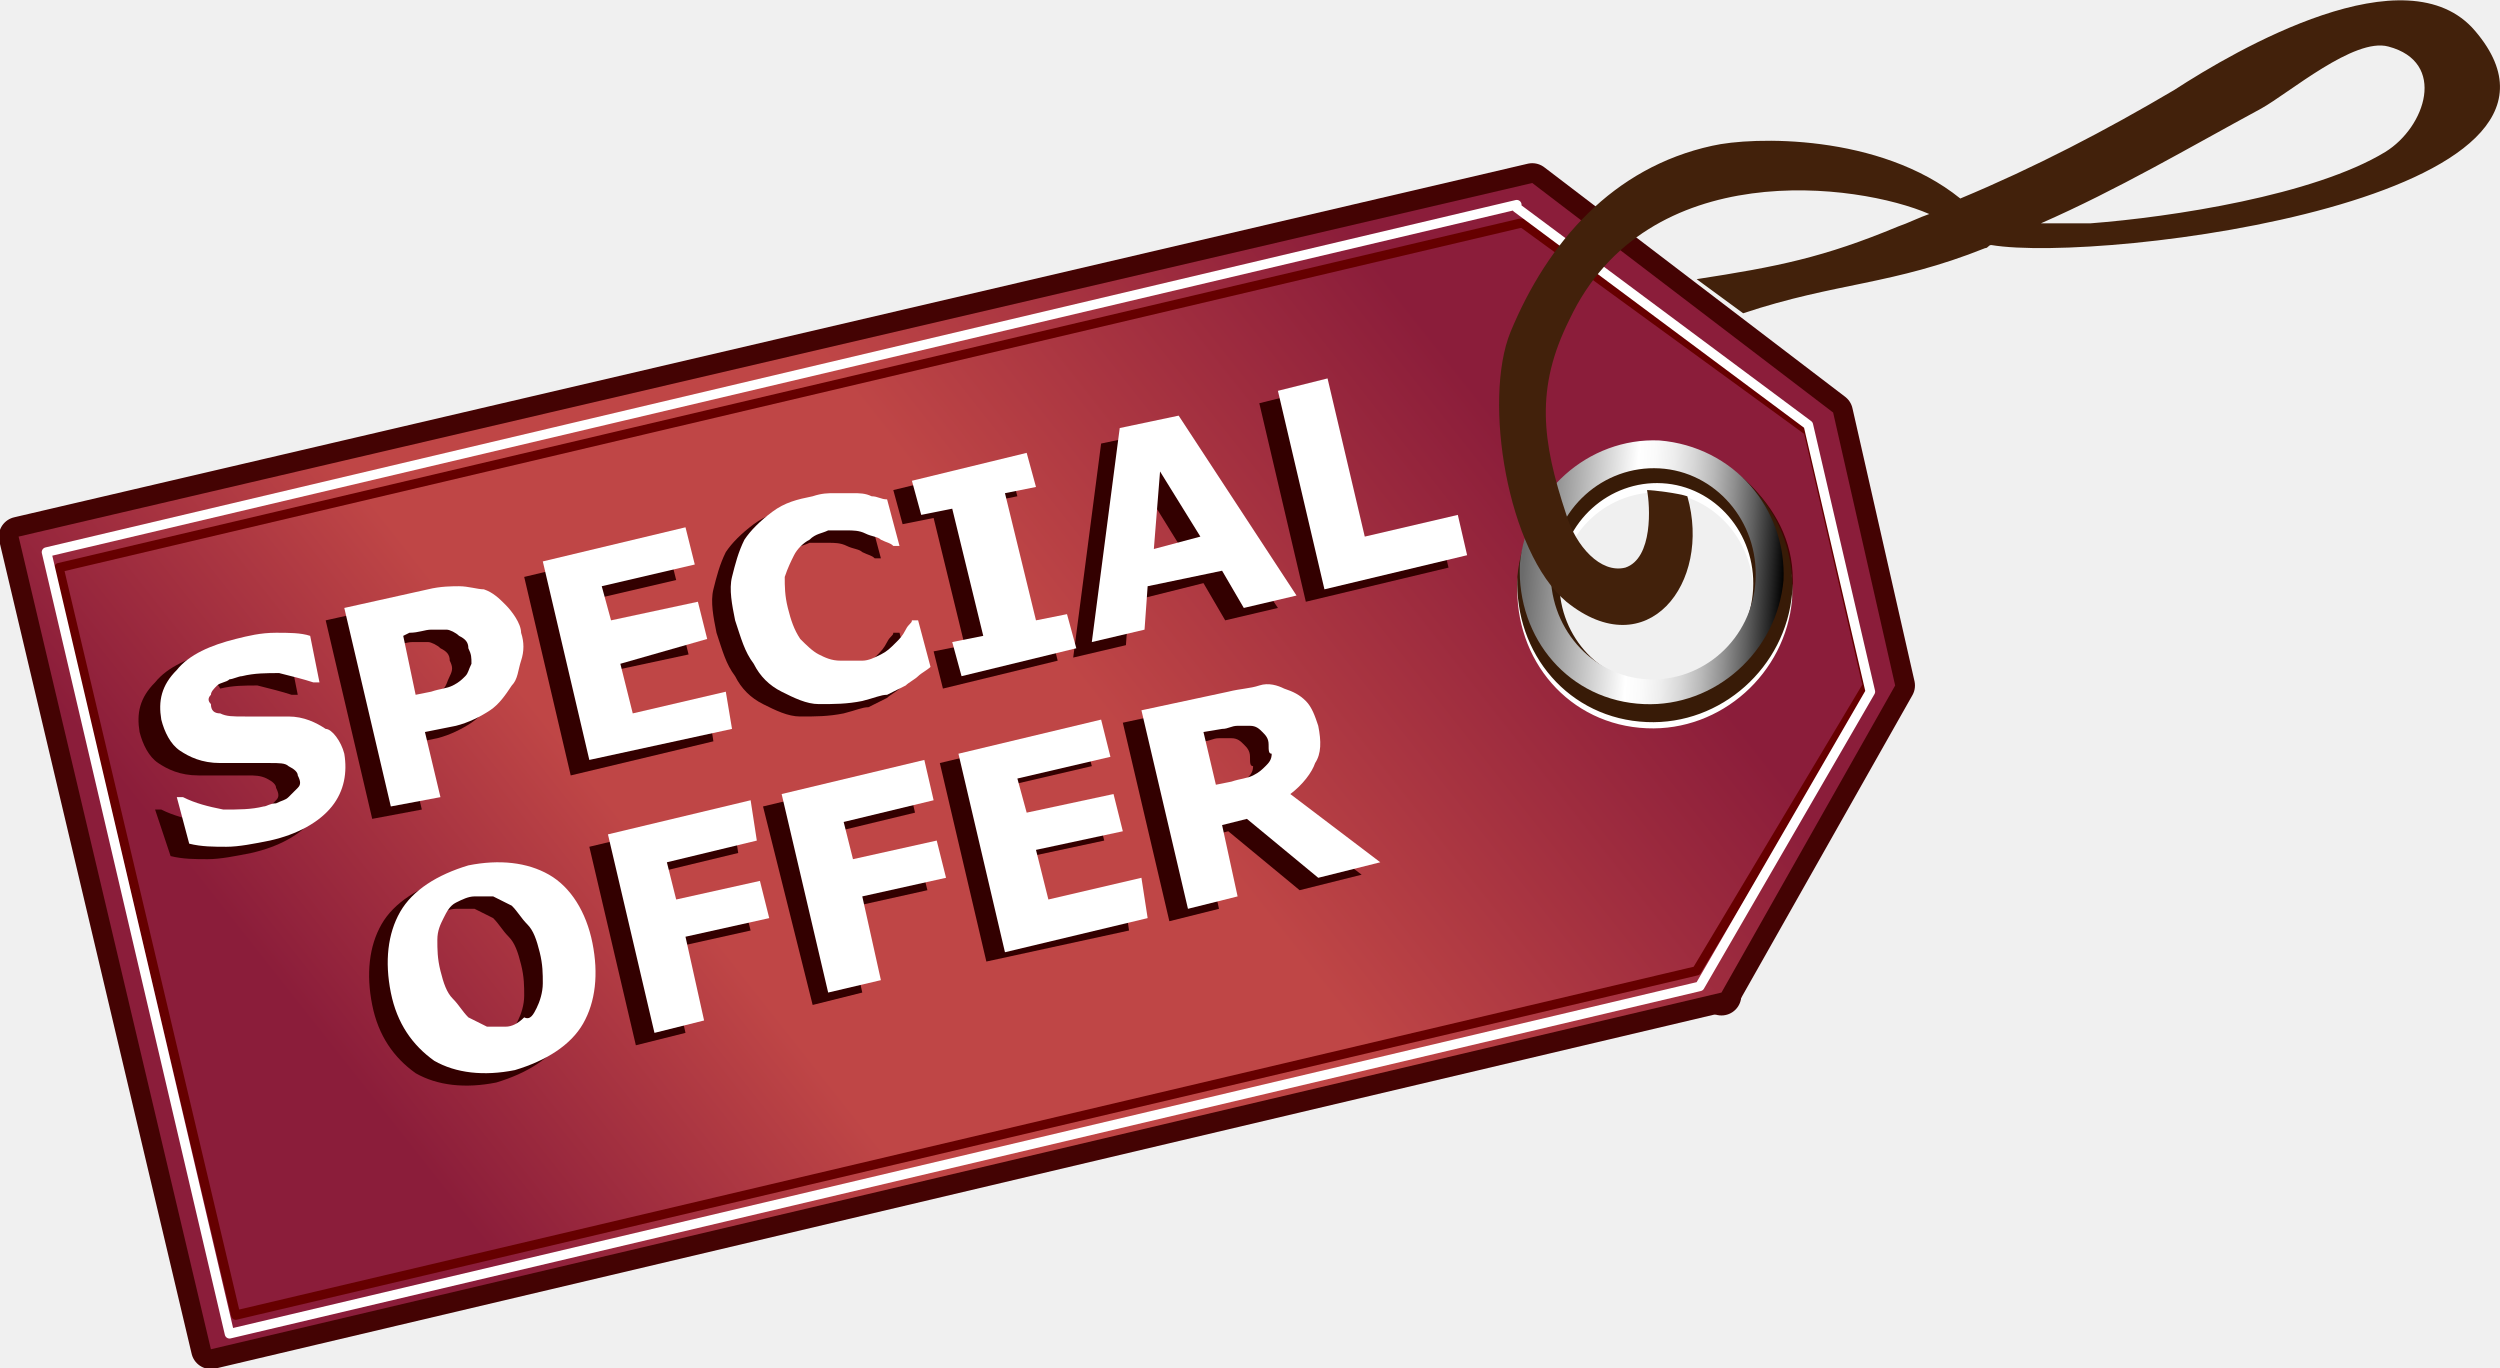
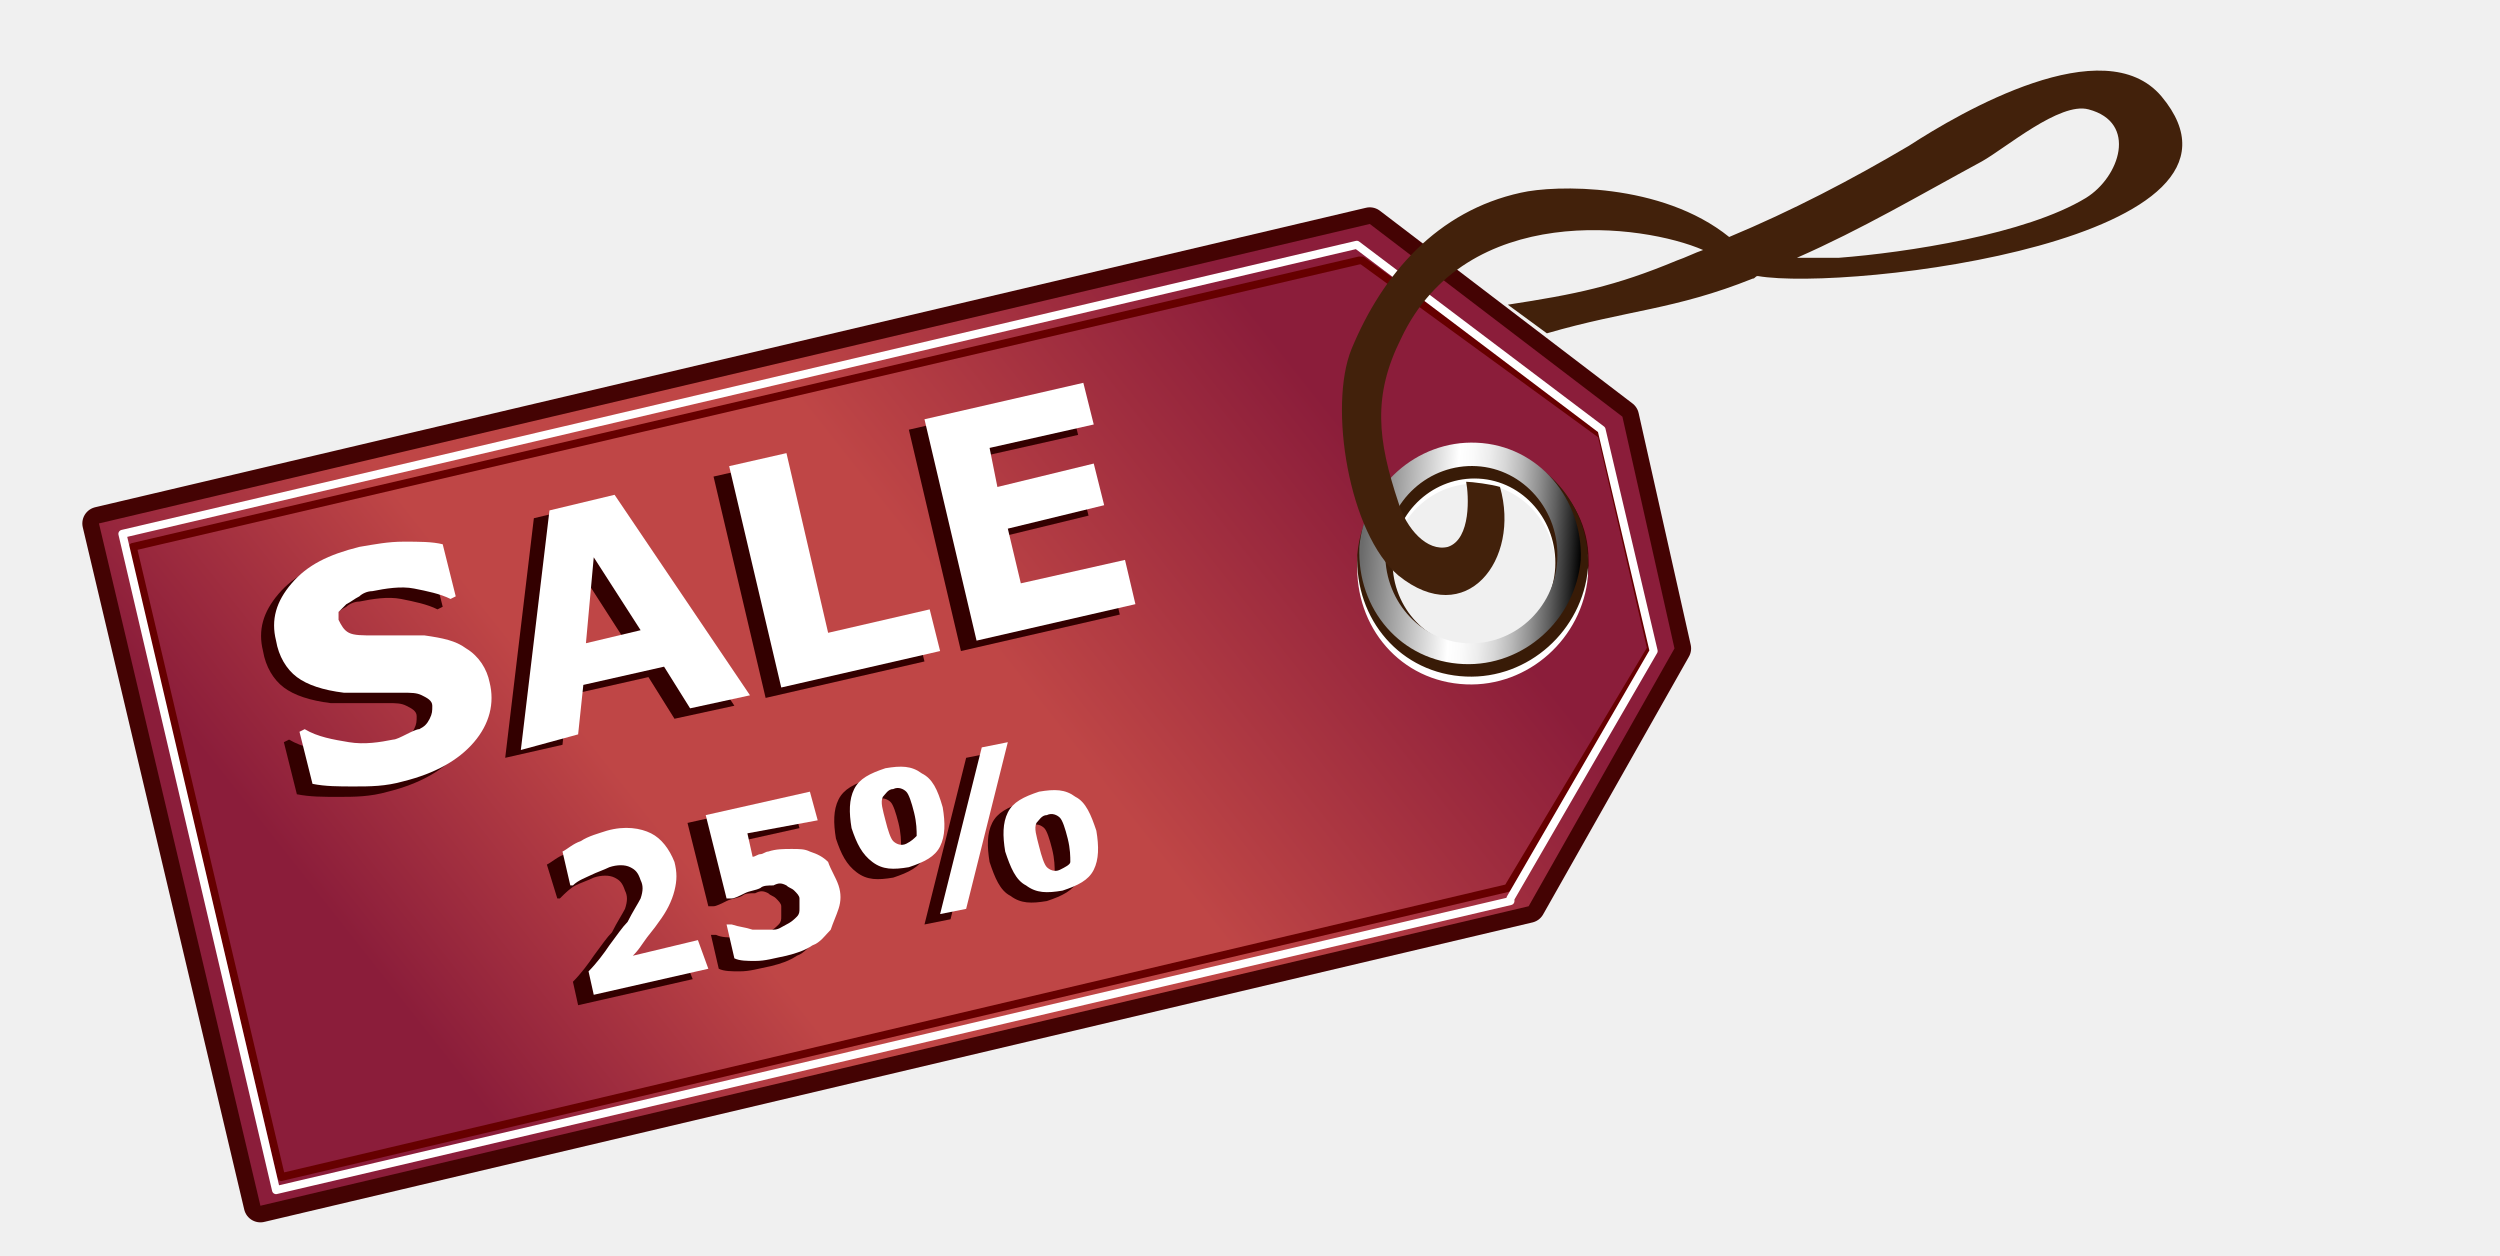
- <svg xmlns="http://www.w3.org/2000/svg" version="1.1" id="Layer_1" x="0px" y="0px" width="80.6px" height="44.1px" viewBox="0 0 80.6 44.1" enable-background="new 0 0 80.6 44.1" xml:space="preserve">
+ <svg xmlns="http://www.w3.org/2000/svg" version="1.1" id="Layer_1" x="0px" y="0px" width="96px" height="48.2px" viewBox="0 0 96 48.2" enable-background="new 0 0 96 48.2" xml:space="preserve">
  <g>
    <g>
-       <polygon fill="#440303" stroke="#440303" stroke-width="1.277" stroke-linejoin="round" points="55.5,32.1 55.5,32 55.5,32   " />
-       <path fill="#440303" stroke="#440303" stroke-width="1.277" stroke-linejoin="round" d="M59.1,13.3l-9.7-7.4l0,0L0.6,17.3    l6.2,26.2L55.5,32l5.6-9.9L59.1,13.3z M53.7,23.1c-1.2,0-2.3-0.4-3.1-1.2c-0.8-0.8-1.4-1.8-1.4-3.1c-0.1-2.4,1.8-4.4,4.1-4.4    c1.2,0,2.3,0.4,3.1,1.2c0.8,0.8,1.4,1.8,1.4,3.1C57.9,21.1,56,23.1,53.7,23.1z" />
+       <polygon fill="#440303" stroke="#440303" stroke-width="1.277" stroke-linejoin="round" points="58.7,34.8 58.7,34.8 58.7,34.8       " />
+       <path fill="#440303" stroke="#440303" stroke-width="1.277" stroke-linejoin="round" d="M62.3,16l-9.7-7.4l0,0L3.8,20.1L10,46.3    l48.7-11.5l5.6-9.9L62.3,16z M56.9,25.9c-1.2,0-2.3-0.4-3.1-1.2c-0.8-0.8-1.4-1.8-1.4-3.1c-0.1-2.4,1.8-4.4,4.1-4.4    c1.2,0,2.3,0.4,3.1,1.2c0.8,0.8,1.4,1.8,1.4,3.1C61.1,23.8,59.2,25.8,56.9,25.9z" />
    </g>
    <g>
-       <linearGradient id="SVGID_1_" gradientUnits="userSpaceOnUse" x1="22.206" y1="47.278" x2="54.609" y2="18.404" gradientTransform="matrix(0.9995 -3.110000e-02 3.110000e-02 0.9995 6.243 9.7753)">
+       <linearGradient id="SVGID_1_" gradientUnits="userSpaceOnUse" x1="23.697" y1="49.951" x2="56.1" y2="21.077" gradientTransform="matrix(0.9995 -3.110000e-02 3.110000e-02 0.9995 7.8703 9.9058)">
        <stop offset="1.775150e-02" style="stop-color:#8B1D3A" />
        <stop offset="0.296" style="stop-color:#BF4646" />
        <stop offset="0.627" style="stop-color:#BF4646" />
        <stop offset="0.994" style="stop-color:#8B1D3A" />
      </linearGradient>
-       <polygon fill="url(#SVGID_1_)" points="55.5,32.1 55.5,32 55.5,32   " />
-       <linearGradient id="SVGID_2_" gradientUnits="userSpaceOnUse" x1="25.873" y1="50.818" x2="58.113" y2="22.089" gradientTransform="matrix(0.9982 5.980000e-02 -5.980000e-02 0.9982 -10.4972 -15.1345)">
+       <polygon fill="url(#SVGID_1_)" points="58.7,34.8 58.7,34.8 58.7,34.8   " />
+       <linearGradient id="SVGID_2_" gradientUnits="userSpaceOnUse" x1="32.366" y1="53.585" x2="64.606" y2="24.857" gradientTransform="matrix(0.9982 5.980000e-02 -5.980000e-02 0.9982 -13.6123 -15.5296)">
        <stop offset="1.775150e-02" style="stop-color:#8B1D3A" />
        <stop offset="0.296" style="stop-color:#BF4646" />
        <stop offset="0.627" style="stop-color:#BF4646" />
        <stop offset="0.994" style="stop-color:#8B1D3A" />
      </linearGradient>
-       <path fill="url(#SVGID_2_)" d="M59.1,13.3l-9.7-7.4l0,0L0.6,17.3l6.2,26.2L55.5,32l5.6-9.9L59.1,13.3z M53.7,23.1    c-1.2,0-2.3-0.4-3.1-1.2c-0.8-0.8-1.4-1.8-1.4-3.1c-0.1-2.4,1.8-4.4,4.1-4.4c1.2,0,2.3,0.4,3.1,1.2c0.8,0.8,1.4,1.8,1.4,3.1    C57.9,21.1,56,23.1,53.7,23.1z" />
+       <path fill="url(#SVGID_2_)" d="M62.3,16l-9.7-7.4l0,0L3.8,20.1L10,46.3l48.7-11.5l5.6-9.9L62.3,16z M56.9,25.9    c-1.2,0-2.3-0.4-3.1-1.2c-0.8-0.8-1.4-1.8-1.4-3.1c-0.1-2.4,1.8-4.4,4.1-4.4c1.2,0,2.3,0.4,3.1,1.2c0.8,0.8,1.4,1.8,1.4,3.1    C61.1,23.8,59.2,25.8,56.9,25.9z" />
    </g>
    <g>
      <g>
-         <path fill="#FFFFFF" stroke="#FFFFFF" stroke-width="0.359" d="M53.6,14.8c-2.3-0.1-4.3,1.7-4.5,4c-0.1,2.4,1.6,4.4,4,4.5     c2.3,0.1,4.3-1.7,4.5-4C57.7,17,56,14.9,53.6,14.8z M53.2,22.5c-1.8-0.1-3.2-1.7-3.1-3.6c0.1-1.9,1.7-3.3,3.5-3.2     c1.8,0.1,3.2,1.7,3.1,3.6C56.6,21.2,55,22.6,53.2,22.5z" />
+         <path fill="#FFFFFF" stroke="#FFFFFF" stroke-width="0.359" d="M56.8,17.6c-2.3-0.1-4.3,1.7-4.5,4c-0.1,2.4,1.6,4.4,4,4.5     c2.3,0.1,4.3-1.7,4.5-4C60.9,19.7,59.2,17.7,56.8,17.6z M56.4,25.2c-1.8-0.1-3.2-1.7-3.1-3.6c0.1-1.9,1.7-3.3,3.5-3.2     c1.8,0.1,3.2,1.7,3.1,3.6C59.8,23.9,58.2,25.3,56.4,25.2z" />
      </g>
      <g>
-         <path fill="#381B07" stroke="#381B07" stroke-width="0.359" d="M53.6,14.6c-2.3-0.1-4.3,1.7-4.5,4c-0.1,2.4,1.6,4.4,4,4.5     c2.3,0.1,4.3-1.7,4.5-4C57.7,16.8,56,14.7,53.6,14.6z M53.2,22.2c-1.8-0.1-3.2-1.7-3.1-3.6c0.1-1.9,1.7-3.3,3.5-3.2     c1.8,0.1,3.2,1.7,3.1,3.6C56.6,20.9,55,22.4,53.2,22.2z" />
+         <path fill="#381B07" stroke="#381B07" stroke-width="0.359" d="M56.8,17.3c-2.3-0.1-4.3,1.7-4.5,4c-0.1,2.4,1.6,4.4,4,4.5     c2.3,0.1,4.3-1.7,4.5-4C60.9,19.5,59.2,17.5,56.8,17.3z M56.4,25c-1.8-0.1-3.2-1.7-3.1-3.6c0.1-1.9,1.7-3.3,3.5-3.2     c1.8,0.1,3.2,1.7,3.1,3.6C59.8,23.7,58.2,25.1,56.4,25z" />
      </g>
      <g>
-         <linearGradient id="SVGID_3_" gradientUnits="userSpaceOnUse" x1="61.439" y1="29.802" x2="69.912" y2="29.802" gradientTransform="matrix(0.9982 5.980000e-02 -5.980000e-02 0.9982 -10.4972 -15.1345)">
+         <linearGradient id="SVGID_3_" gradientUnits="userSpaceOnUse" x1="67.932" y1="32.57" x2="76.405" y2="32.57" gradientTransform="matrix(0.9982 5.980000e-02 -5.980000e-02 0.9982 -13.6123 -15.5296)">
          <stop offset="5.917160e-03" style="stop-color:#6B6B6B" />
          <stop offset="0.42" style="stop-color:#FFFFFF" />
          <stop offset="0.485" style="stop-color:#FAFAFA" />
          <stop offset="0.557" style="stop-color:#EDEDED" />
          <stop offset="0.632" style="stop-color:#D7D7D7" />
          <stop offset="0.71" style="stop-color:#B8B8B8" />
          <stop offset="0.789" style="stop-color:#909090" />
          <stop offset="0.87" style="stop-color:#5F5F5F" />
          <stop offset="0.951" style="stop-color:#262626" />
          <stop offset="1" style="stop-color:#000000" />
        </linearGradient>
-         <path fill="url(#SVGID_3_)" d="M53.5,14.2c-2.3-0.1-4.3,1.7-4.5,4c-0.1,2.4,1.6,4.4,4,4.5c2.3,0.1,4.3-1.7,4.5-4     C57.6,16.4,55.9,14.4,53.5,14.2z M53.1,21.9c-1.8-0.1-3.2-1.7-3.1-3.6c0.1-1.9,1.7-3.3,3.5-3.2c1.8,0.1,3.2,1.7,3.1,3.6     C56.5,20.6,54.9,22,53.1,21.9z" />
+         <path fill="url(#SVGID_3_)" d="M56.7,17c-2.3-0.1-4.3,1.7-4.5,4c-0.1,2.4,1.6,4.4,4,4.5c2.3,0.1,4.3-1.7,4.5-4     C60.8,19.2,59.1,17.1,56.7,17z M56.3,24.7c-1.8-0.1-3.2-1.7-3.1-3.6c0.1-1.9,1.7-3.3,3.5-3.2c1.8,0.1,3.2,1.7,3.1,3.6     C59.7,23.4,58.1,24.8,56.3,24.7z" />
      </g>
    </g>
-     <polygon fill="none" stroke="#660000" stroke-width="0.301" stroke-linejoin="round" points="54.7,31.3 60.2,22.1 58.3,13.9    49.1,7.2 49,7.2 1.9,18.3 7.6,42.4 54.7,31.3  " />
-     <polygon fill="none" stroke="#FFFFFF" stroke-width="0.309" stroke-linejoin="round" points="54.8,31.8 60.3,22.3 58.3,13.7    48.9,6.7 48.9,6.6 1.5,17.8 7.4,43 54.8,31.8  " />
+     <polygon fill="none" stroke="#660000" stroke-width="0.301" stroke-linejoin="round" points="57.9,34.1 63.4,24.9 61.5,16.7    52.3,10 52.2,10 5.1,21 10.8,45.2 57.9,34.1  " />
+     <polygon fill="none" stroke="#FFFFFF" stroke-width="0.309" stroke-linejoin="round" points="58,34.5 63.5,25 61.5,16.5 52.1,9.4    52.1,9.4 4.7,20.5 10.6,45.7 58,34.6  " />
+     <path fill="#42210B" d="M83,3.7c-2.2-2.6-7.7,0.6-9.7,1.9c-2.2,1.3-4.5,2.5-6.9,3.5c-2.6-2.1-6.7-2-8-1.7c-3.2,0.7-5.3,3.1-6.5,6   c-0.9,2.2-0.1,7.1,1.8,8.7c2.6,2.1,4.7-0.6,3.9-3.4c-0.3-0.1-1.1-0.2-1.3-0.2c0.1,0.5,0.2,2.2-0.7,2.5c-0.8,0.2-1.6-0.7-1.9-1.7   c-0.8-2.4-1-4.1,0.1-6.3c2.5-5.3,9.3-4.4,11.6-3.4c-0.3,0.1-0.7,0.3-1,0.4c-2.4,1-3.9,1.3-6.5,1.7l1.5,1.1c3.1-0.9,4.9-0.9,7.9-2.1   c0.1,0,0.1-0.1,0.2-0.1C71,11.2,87.6,9.2,83,3.7z M80.1,7.6c-2.3,1.4-6.9,2.1-9.5,2.3c-0.5,0-1.1,0-1.6,0c2.5-1.1,4.7-2.4,7.1-3.7   c0.9-0.5,3-2.3,4.1-2C82.1,4.7,81.4,6.8,80.1,7.6z" />
    <g>
      <g>
+         <path fill="#330000" d="M18.2,26.6c0.2,0.8,0,1.6-0.6,2.3c-0.6,0.7-1.5,1.2-2.7,1.5c-0.7,0.2-1.3,0.2-1.9,0.2     c-0.6,0-1.1,0-1.6-0.1l-0.5-2l0.2-0.1c0.5,0.3,1.1,0.4,1.7,0.5c0.6,0.1,1.2,0,1.7-0.1c0.1,0,0.3-0.1,0.5-0.2     c0.2-0.1,0.4-0.2,0.5-0.2c0.2-0.1,0.3-0.2,0.4-0.4s0.1-0.3,0.1-0.5c0-0.2-0.2-0.3-0.4-0.4S15.2,27,14.9,27c-0.3,0-0.7,0-1.1,0     c-0.4,0-0.7,0-1.1,0c-0.8-0.1-1.4-0.3-1.8-0.6c-0.4-0.3-0.7-0.8-0.8-1.4c-0.2-0.8,0-1.5,0.6-2.2c0.6-0.7,1.4-1.1,2.6-1.4     c0.6-0.1,1.1-0.2,1.7-0.2c0.6,0,1.1,0,1.5,0.1l0.5,2l-0.2,0.1c-0.4-0.2-0.9-0.3-1.4-0.4c-0.5-0.1-1.1,0-1.6,0.1     c-0.2,0-0.4,0.1-0.5,0.2c-0.2,0.1-0.3,0.2-0.5,0.3c-0.1,0.1-0.2,0.2-0.3,0.3c-0.1,0.1-0.1,0.3-0.1,0.4c0.1,0.2,0.2,0.4,0.4,0.5     c0.2,0.1,0.5,0.1,1,0.1c0.3,0,0.6,0,0.9,0c0.3,0,0.6,0,1,0c0.7,0.1,1.2,0.2,1.6,0.5C17.8,25.6,18.1,26.1,18.2,26.6z" />
+         <path fill="#330000" d="M28.2,27.1l-2.3,0.5l-1-1.6l-3.1,0.7l-0.2,1.9l-2.2,0.5l1.1-9.2l2.5-0.6L28.2,27.1z M24,24.6l-1.8-2.8     l-0.3,3.3L24,24.6z" />
+         <path fill="#330000" d="M35.5,25.4l-6.1,1.4l-2-8.5l2.2-0.5l1.6,6.9l3.9-0.9L35.5,25.4z" />
+         <path fill="#330000" d="M43,23.6l-6.1,1.4l-2-8.5l6.1-1.4l0.4,1.6l-4,0.9l0.3,1.5l3.7-0.9l0.4,1.6l-3.7,0.9l0.5,2.1l4-0.9     L43,23.6z" />
+       </g>
+       <g>
        <g>
-           <path fill="#330000" d="M10.5,24.7c0.1,0.6,0,1.2-0.4,1.7c-0.4,0.5-1.1,0.9-2,1.1c-0.5,0.1-1,0.2-1.4,0.2c-0.4,0-0.8,0-1.2-0.1      L5,26.1l0.2,0c0.4,0.2,0.8,0.3,1.3,0.4c0.5,0,0.9,0,1.3-0.1c0.1,0,0.2-0.1,0.4-0.1c0.2-0.1,0.3-0.1,0.4-0.2      c0.1-0.1,0.2-0.2,0.3-0.3c0.1-0.1,0.1-0.2,0-0.4c0-0.1-0.1-0.2-0.3-0.3C8.4,25,8.2,25,8,25c-0.3,0-0.5,0-0.8,0      c-0.3,0-0.5,0-0.8,0c-0.6,0-1-0.2-1.3-0.4c-0.3-0.2-0.5-0.6-0.6-1c-0.1-0.6,0-1.1,0.5-1.6c0.4-0.5,1.1-0.8,1.9-1      c0.4-0.1,0.8-0.2,1.3-0.2c0.4,0,0.8,0,1.1,0.1l0.3,1.5l-0.2,0c-0.3-0.1-0.7-0.2-1.1-0.3c-0.4,0-0.8,0-1.2,0.1      C7,22,6.9,22,6.8,22.1c-0.1,0.1-0.3,0.1-0.4,0.2c-0.1,0.1-0.2,0.2-0.2,0.3c-0.1,0.1-0.1,0.2,0,0.3c0,0.2,0.1,0.3,0.3,0.3      c0.2,0.1,0.4,0.1,0.8,0.1c0.2,0,0.5,0,0.7,0c0.2,0,0.5,0,0.7,0c0.5,0,0.9,0.2,1.2,0.4C10.1,23.9,10.4,24.3,10.5,24.7z" />
-           <path fill="#330000" d="M16.2,20.8c0.1,0.3,0.1,0.6,0,0.9s-0.1,0.6-0.3,0.8c-0.2,0.3-0.4,0.6-0.7,0.8c-0.3,0.2-0.7,0.4-1.1,0.5      l-1,0.2l0.5,2.1L12,26.4l-1.5-6.4l2.7-0.6c0.4-0.1,0.8-0.1,1-0.1c0.3,0,0.6,0.1,0.8,0.1c0.3,0.1,0.5,0.3,0.7,0.5      S16.2,20.5,16.2,20.8z M14.5,21.3c0-0.2-0.1-0.3-0.3-0.4c-0.1-0.1-0.3-0.2-0.4-0.2c-0.2,0-0.4,0-0.5,0c-0.2,0-0.4,0.1-0.7,0.1      l-0.3,0.1l0.4,1.9l0.5-0.1c0.3-0.1,0.5-0.1,0.7-0.2s0.3-0.2,0.4-0.3c0.1-0.1,0.1-0.2,0.2-0.4C14.6,21.6,14.6,21.5,14.5,21.3z" />
-           <path fill="#330000" d="M23,23.9l-4.6,1.1l-1.5-6.4l4.6-1.1l0.3,1.2l-3,0.7l0.3,1.1l2.8-0.6l0.3,1.2l-2.8,0.6l0.4,1.6l3-0.7      L23,23.9z" />
-           <path fill="#330000" d="M27.2,23c-0.5,0.1-0.9,0.1-1.4,0.1c-0.4,0-0.8-0.2-1.2-0.4c-0.4-0.2-0.7-0.5-0.9-0.9      c-0.3-0.4-0.4-0.8-0.6-1.4c-0.1-0.5-0.2-1-0.1-1.4c0.1-0.4,0.2-0.8,0.4-1.2c0.2-0.3,0.5-0.6,0.9-0.9s0.8-0.4,1.3-0.5      c0.3-0.1,0.5-0.1,0.7-0.1c0.2,0,0.4,0,0.6,0c0.2,0,0.4,0,0.6,0.1c0.2,0,0.3,0.1,0.5,0.1l0.4,1.5l-0.2,0      c-0.1-0.1-0.2-0.1-0.4-0.2c-0.1-0.1-0.3-0.1-0.5-0.2c-0.2-0.1-0.4-0.1-0.6-0.1s-0.4,0-0.6,0c-0.2,0.1-0.4,0.1-0.6,0.3      c-0.2,0.1-0.4,0.3-0.5,0.5c-0.1,0.2-0.2,0.4-0.3,0.7c0,0.3,0,0.6,0.1,1c0.1,0.4,0.2,0.7,0.4,1c0.2,0.2,0.4,0.4,0.6,0.5      c0.2,0.1,0.4,0.2,0.7,0.2c0.2,0,0.4,0,0.7,0c0.2,0,0.4-0.1,0.6-0.2c0.2-0.1,0.3-0.2,0.5-0.4c0.1-0.1,0.2-0.2,0.3-0.4      s0.2-0.2,0.2-0.3l0.2,0l0.4,1.5c-0.1,0.1-0.3,0.2-0.4,0.3c-0.1,0.1-0.3,0.2-0.4,0.3c-0.2,0.1-0.4,0.2-0.6,0.3      C27.8,22.8,27.6,22.9,27.2,23z" />
-           <path fill="#330000" d="M34.1,21.3l-3.7,0.9L30.1,21l1-0.2l-1-4.1l-1,0.2l-0.3-1.1l3.7-0.9l0.3,1.1l-1,0.2l1,4.1l1-0.2      L34.1,21.3z" />
-           <path fill="#330000" d="M41.2,19.6L39.5,20l-0.7-1.2l-2.4,0.6l-0.1,1.4l-1.7,0.4l0.9-6.9l1.9-0.4L41.2,19.6z M38.1,17.7      l-1.3-2.1l-0.2,2.5L38.1,17.7z" />
-           <path fill="#330000" d="M46.7,18.3l-4.6,1.1L40.6,13l1.6-0.4l1.2,5.1l3-0.7L46.7,18.3z" />
-           <path fill="#330000" d="M18.5,30.8c0.2,1,0.1,1.9-0.3,2.6S17,34.6,16,34.9c-1,0.2-1.9,0.1-2.6-0.3c-0.7-0.5-1.2-1.2-1.4-2.2      c-0.2-1-0.1-1.9,0.3-2.6c0.4-0.7,1.2-1.2,2.2-1.5c1-0.2,1.9-0.1,2.6,0.3C17.8,29,18.3,29.8,18.5,30.8z M16.7,32.9      c0.1-0.2,0.2-0.5,0.2-0.8c0-0.3,0-0.6-0.1-1c-0.1-0.4-0.2-0.7-0.4-0.9c-0.2-0.2-0.3-0.4-0.5-0.6c-0.2-0.1-0.4-0.2-0.6-0.3      c-0.2,0-0.4,0-0.6,0c-0.2,0-0.4,0.1-0.6,0.2c-0.2,0.1-0.3,0.3-0.4,0.5c-0.1,0.2-0.2,0.4-0.2,0.7c0,0.3,0,0.6,0.1,1      c0.1,0.4,0.2,0.7,0.4,0.9c0.2,0.2,0.3,0.4,0.5,0.6c0.2,0.1,0.4,0.2,0.6,0.3c0.2,0,0.4,0,0.6,0s0.4-0.1,0.6-0.3      C16.5,33.3,16.6,33.1,16.7,32.9z" />
-           <path fill="#330000" d="M23.8,27.5l-2.9,0.7l0.3,1.2l2.7-0.6l0.3,1.2l-2.7,0.6l0.6,2.7l-1.6,0.4L19,27.3l4.6-1.1L23.8,27.5z" />
-           <path fill="#330000" d="M29.5,26.2l-2.9,0.7l0.3,1.2l2.7-0.6l0.3,1.2l-2.7,0.6l0.6,2.7l-1.6,0.4L24.6,26l4.6-1.1L29.5,26.2z" />
-           <path fill="#330000" d="M36.4,30L31.8,31l-1.5-6.4l4.6-1.1l0.3,1.2l-3,0.7l0.3,1.1l2.8-0.6l0.3,1.2l-2.8,0.6l0.4,1.6l3-0.7      L36.4,30z" />
-           <path fill="#330000" d="M43.9,28.2l-2,0.5l-2.3-1.9l-0.8,0.2l0.5,2.3l-1.6,0.4l-1.5-6.4l2.8-0.6c0.4-0.1,0.7-0.1,1-0.2      s0.6,0,0.8,0.1c0.3,0.1,0.5,0.2,0.7,0.4c0.2,0.2,0.3,0.5,0.4,0.8c0.1,0.5,0.1,0.9-0.1,1.2c-0.1,0.3-0.4,0.7-0.8,1L43.9,28.2z       M40.3,24.4c0-0.2-0.1-0.3-0.2-0.4c-0.1-0.1-0.2-0.2-0.4-0.2c-0.1,0-0.3,0-0.4,0c-0.2,0-0.3,0.1-0.5,0.1l-0.6,0.1l0.4,1.7      l0.5-0.1c0.3-0.1,0.5-0.1,0.7-0.2c0.2-0.1,0.3-0.2,0.4-0.3c0.1-0.1,0.2-0.2,0.2-0.4C40.3,24.7,40.3,24.6,40.3,24.4z" />
-         </g>
-         <g>
-           <g>
-             <path fill="#FFFFFF" d="M11.1,24.3c0.1,0.6,0,1.2-0.4,1.7c-0.4,0.5-1.1,0.9-2,1.1c-0.5,0.1-1,0.2-1.4,0.2c-0.4,0-0.8,0-1.2-0.1       l-0.4-1.5l0.2,0c0.4,0.2,0.8,0.3,1.3,0.4c0.5,0,0.9,0,1.3-0.1c0.1,0,0.2-0.1,0.4-0.1c0.2-0.1,0.3-0.1,0.4-0.2       c0.1-0.1,0.2-0.2,0.3-0.3c0.1-0.1,0.1-0.2,0-0.4c0-0.1-0.1-0.2-0.3-0.3c-0.1-0.1-0.3-0.1-0.6-0.1c-0.3,0-0.5,0-0.8,0       c-0.3,0-0.5,0-0.8,0c-0.6,0-1-0.2-1.3-0.4c-0.3-0.2-0.5-0.6-0.6-1c-0.1-0.6,0-1.1,0.5-1.6c0.4-0.5,1.1-0.8,1.9-1       c0.4-0.1,0.8-0.2,1.3-0.2c0.4,0,0.8,0,1.1,0.1l0.3,1.5l-0.2,0c-0.3-0.1-0.7-0.2-1.1-0.3c-0.4,0-0.8,0-1.2,0.1       c-0.1,0-0.3,0.1-0.4,0.1c-0.1,0.1-0.3,0.1-0.4,0.2c-0.1,0.1-0.2,0.2-0.2,0.3c-0.1,0.1-0.1,0.2,0,0.3c0,0.2,0.1,0.3,0.3,0.3       c0.2,0.1,0.4,0.1,0.8,0.1c0.2,0,0.5,0,0.7,0c0.2,0,0.5,0,0.7,0c0.5,0,0.9,0.2,1.2,0.4C10.7,23.5,11,23.9,11.1,24.3z" />
-             <path fill="#FFFFFF" d="M16.8,20.4c0.1,0.3,0.1,0.6,0,0.9s-0.1,0.6-0.3,0.8c-0.2,0.3-0.4,0.6-0.7,0.8c-0.3,0.2-0.7,0.4-1.1,0.5       l-1,0.2l0.5,2.1L12.6,26l-1.5-6.4l2.7-0.6c0.4-0.1,0.8-0.1,1-0.1c0.3,0,0.6,0.1,0.8,0.1c0.3,0.1,0.5,0.3,0.7,0.5       S16.8,20.1,16.8,20.4z M15.1,20.9c0-0.2-0.1-0.3-0.3-0.4c-0.1-0.1-0.3-0.2-0.4-0.2c-0.2,0-0.4,0-0.5,0c-0.2,0-0.4,0.1-0.7,0.1       L13,20.5l0.4,1.9l0.5-0.1c0.3-0.1,0.5-0.1,0.7-0.2s0.3-0.2,0.4-0.3c0.1-0.1,0.1-0.2,0.2-0.4C15.2,21.2,15.2,21.1,15.1,20.9z" />
-             <path fill="#FFFFFF" d="M23.6,23.5L19,24.5l-1.5-6.4l4.6-1.1l0.3,1.2l-3,0.7l0.3,1.1l2.8-0.6l0.3,1.2L20,21.4l0.4,1.6l3-0.7       L23.6,23.5z" />
-             <path fill="#FFFFFF" d="M27.8,22.6c-0.5,0.1-0.9,0.1-1.4,0.1c-0.4,0-0.8-0.2-1.2-0.4c-0.4-0.2-0.7-0.5-0.9-0.9       c-0.3-0.4-0.4-0.8-0.6-1.4c-0.1-0.5-0.2-1-0.1-1.4c0.1-0.4,0.2-0.8,0.4-1.2c0.2-0.3,0.5-0.6,0.9-0.9s0.8-0.4,1.3-0.5       c0.3-0.1,0.5-0.1,0.7-0.1c0.2,0,0.4,0,0.6,0c0.2,0,0.4,0,0.6,0.1c0.2,0,0.3,0.1,0.5,0.1l0.4,1.5l-0.2,0       c-0.1-0.1-0.2-0.1-0.4-0.2c-0.1-0.1-0.3-0.1-0.5-0.2c-0.2-0.1-0.4-0.1-0.6-0.1s-0.4,0-0.6,0c-0.2,0.1-0.4,0.1-0.6,0.3       c-0.2,0.1-0.4,0.3-0.5,0.5c-0.1,0.2-0.2,0.4-0.3,0.7c0,0.3,0,0.6,0.1,1c0.1,0.4,0.2,0.7,0.4,1c0.2,0.2,0.4,0.4,0.6,0.5       c0.2,0.1,0.4,0.2,0.7,0.2c0.2,0,0.4,0,0.7,0c0.2,0,0.4-0.1,0.6-0.2c0.2-0.1,0.3-0.2,0.5-0.4c0.1-0.1,0.2-0.2,0.3-0.4       s0.2-0.2,0.2-0.3l0.2,0l0.4,1.5c-0.1,0.1-0.3,0.2-0.4,0.3c-0.1,0.1-0.3,0.2-0.4,0.3c-0.2,0.1-0.4,0.2-0.6,0.3       C28.4,22.4,28.2,22.5,27.8,22.6z" />
-             <path fill="#FFFFFF" d="M34.7,20.9l-3.7,0.9l-0.3-1.1l1-0.2l-1-4.1l-1,0.2l-0.3-1.1l3.7-0.9l0.3,1.1l-1,0.2l1,4.1l1-0.2       L34.7,20.9z" />
-             <path fill="#FFFFFF" d="M41.8,19.2l-1.7,0.4l-0.7-1.2L37,18.9l-0.1,1.4l-1.7,0.4l0.9-6.9l1.9-0.4L41.8,19.2z M38.7,17.3       l-1.3-2.1l-0.2,2.5L38.7,17.3z" />
-             <path fill="#FFFFFF" d="M47.3,17.9L42.7,19l-1.5-6.4l1.6-0.4l1.2,5.1l3-0.7L47.3,17.9z" />
-             <path fill="#FFFFFF" d="M19.1,30.4c0.2,1,0.1,1.9-0.3,2.6s-1.2,1.2-2.2,1.5c-1,0.2-1.9,0.1-2.6-0.3c-0.7-0.5-1.2-1.2-1.4-2.2       c-0.2-1-0.1-1.9,0.3-2.6c0.4-0.7,1.2-1.2,2.2-1.5c1-0.2,1.9-0.1,2.6,0.3C18.4,28.6,18.9,29.4,19.1,30.4z M17.3,32.5       c0.1-0.2,0.2-0.5,0.2-0.8c0-0.3,0-0.6-0.1-1c-0.1-0.4-0.2-0.7-0.4-0.9c-0.2-0.2-0.3-0.4-0.5-0.6c-0.2-0.1-0.4-0.2-0.6-0.3       c-0.2,0-0.4,0-0.6,0c-0.2,0-0.4,0.1-0.6,0.2c-0.2,0.1-0.3,0.3-0.4,0.5c-0.1,0.2-0.2,0.4-0.2,0.7c0,0.3,0,0.6,0.1,1       c0.1,0.4,0.2,0.7,0.4,0.9c0.2,0.2,0.3,0.4,0.5,0.6c0.2,0.1,0.4,0.2,0.6,0.3c0.2,0,0.4,0,0.6,0s0.4-0.1,0.6-0.3       C17.1,32.9,17.2,32.7,17.3,32.5z" />
-             <path fill="#FFFFFF" d="M24.4,27.1l-2.9,0.7l0.3,1.2l2.7-0.6l0.3,1.2l-2.7,0.6l0.6,2.7l-1.6,0.4l-1.5-6.4l4.6-1.1L24.4,27.1z" />
-             <path fill="#FFFFFF" d="M30.1,25.8l-2.9,0.7l0.3,1.2l2.7-0.6l0.3,1.2l-2.7,0.6l0.6,2.7L26.7,32l-1.5-6.4l4.6-1.1L30.1,25.8z" />
-             <path fill="#FFFFFF" d="M37,29.6l-4.6,1.1l-1.5-6.4l4.6-1.1l0.3,1.2l-3,0.7l0.3,1.1l2.8-0.6l0.3,1.2l-2.8,0.6l0.4,1.6l3-0.7       L37,29.6z" />
-             <path fill="#FFFFFF" d="M44.5,27.8l-2,0.5l-2.3-1.9l-0.8,0.2l0.5,2.3l-1.6,0.4l-1.5-6.4l2.8-0.6c0.4-0.1,0.7-0.1,1-0.2       s0.6,0,0.8,0.1c0.3,0.1,0.5,0.2,0.7,0.4c0.2,0.2,0.3,0.5,0.4,0.8c0.1,0.5,0.1,0.9-0.1,1.2c-0.1,0.3-0.4,0.7-0.8,1L44.5,27.8z        M40.9,24c0-0.2-0.1-0.3-0.2-0.4c-0.1-0.1-0.2-0.2-0.4-0.2c-0.1,0-0.3,0-0.4,0c-0.2,0-0.3,0.1-0.5,0.1l-0.6,0.1l0.4,1.7       l0.5-0.1c0.3-0.1,0.5-0.1,0.7-0.2c0.2-0.1,0.3-0.2,0.4-0.3c0.1-0.1,0.2-0.2,0.2-0.4C40.9,24.3,40.9,24.2,40.9,24z" />
-           </g>
+           <path fill="#FFFFFF" d="M18.8,26.2c0.2,0.8,0,1.6-0.6,2.3c-0.6,0.7-1.5,1.2-2.7,1.5c-0.7,0.2-1.3,0.2-1.9,0.2      c-0.6,0-1.1,0-1.6-0.1l-0.5-2l0.2-0.1c0.5,0.3,1.1,0.4,1.7,0.5c0.6,0.1,1.2,0,1.7-0.1c0.1,0,0.3-0.1,0.5-0.2      c0.2-0.1,0.4-0.2,0.5-0.2c0.2-0.1,0.3-0.2,0.4-0.4s0.1-0.3,0.1-0.5c0-0.2-0.2-0.3-0.4-0.4s-0.4-0.1-0.8-0.1c-0.3,0-0.7,0-1.1,0      c-0.4,0-0.7,0-1.1,0c-0.8-0.1-1.4-0.3-1.8-0.6c-0.4-0.3-0.7-0.8-0.8-1.4c-0.2-0.8,0-1.5,0.6-2.2c0.6-0.7,1.4-1.1,2.6-1.4      c0.6-0.1,1.1-0.2,1.7-0.2c0.6,0,1.1,0,1.5,0.1l0.5,2l-0.2,0.1c-0.4-0.2-0.9-0.3-1.4-0.4c-0.5-0.1-1.1,0-1.6,0.1      c-0.2,0-0.4,0.1-0.5,0.2c-0.2,0.1-0.3,0.2-0.5,0.3c-0.1,0.1-0.2,0.2-0.3,0.3C13,23.5,13,23.7,13,23.8c0.1,0.2,0.2,0.4,0.4,0.5      c0.2,0.1,0.5,0.1,1,0.1c0.3,0,0.6,0,0.9,0c0.3,0,0.6,0,1,0c0.7,0.1,1.2,0.2,1.6,0.5C18.4,25.2,18.7,25.7,18.8,26.2z" />
+           <path fill="#FFFFFF" d="M28.8,26.7l-2.3,0.5l-1-1.6l-3.1,0.7l-0.2,1.9L20,28.8l1.1-9.2l2.5-0.6L28.8,26.7z M24.6,24.2l-1.8-2.8      l-0.3,3.3L24.6,24.2z" />
+           <path fill="#FFFFFF" d="M36.1,25L30,26.4l-2-8.5l2.2-0.5l1.6,6.9l3.9-0.9L36.1,25z" />
+           <path fill="#FFFFFF" d="M43.6,23.2l-6.1,1.4l-2-8.5l6.1-1.4l0.4,1.6l-4,0.9l0.3,1.5l3.7-0.9l0.4,1.6l-3.7,0.9l0.5,2.1l4-0.9      L43.6,23.2z" />
        </g>
      </g>
    </g>
-     <path fill="#42210B" d="M79.8,1c-2.2-2.6-7.7,0.6-9.7,1.9c-2.2,1.3-4.5,2.5-6.9,3.5c-2.6-2.1-6.7-2-8-1.7c-3.2,0.7-5.3,3.1-6.5,6   c-0.9,2.2-0.1,7.1,1.8,8.7c2.6,2.1,4.7-0.6,3.9-3.4c-0.3-0.1-1.1-0.2-1.3-0.2c0.1,0.5,0.2,2.2-0.7,2.5c-0.8,0.2-1.6-0.7-1.9-1.7   c-0.8-2.4-1-4.1,0.1-6.3c2.5-5.3,9.3-4.4,11.6-3.4c-0.3,0.1-0.7,0.3-1,0.4c-2.4,1-3.9,1.3-6.5,1.7l1.5,1.1C59.2,9.1,61,9.2,64,8   c0.1,0,0.1-0.1,0.2-0.1C67.8,8.5,84.4,6.4,79.8,1z M76.9,4.9c-2.3,1.4-6.9,2.1-9.5,2.3c-0.5,0-1.1,0-1.6,0c2.5-1.1,4.7-2.4,7.1-3.7   c0.9-0.5,3-2.3,4.1-2C78.9,2,78.2,4.1,76.9,4.9z" />
+     <g>
+       <g>
+         <path fill="#330000" d="M26.6,37.6l-4.4,1l-0.2-0.9c0.3-0.3,0.6-0.7,0.8-1c0.3-0.4,0.5-0.7,0.7-0.9c0.2-0.4,0.4-0.7,0.5-0.9     c0.1-0.3,0.1-0.5,0-0.7c-0.1-0.3-0.2-0.4-0.4-0.5c-0.2-0.1-0.5-0.1-0.8,0c-0.2,0.1-0.5,0.2-0.7,0.3s-0.4,0.3-0.6,0.5l-0.1,0     L21,33.2c0.2-0.1,0.4-0.3,0.7-0.4c0.3-0.2,0.7-0.3,1-0.4c0.7-0.2,1.3-0.1,1.7,0.1c0.4,0.2,0.7,0.6,0.9,1.1c0.1,0.4,0.1,0.7,0,1.1     c-0.1,0.4-0.3,0.8-0.6,1.2c-0.2,0.3-0.4,0.5-0.6,0.8s-0.3,0.4-0.4,0.5l2.5-0.6L26.6,37.6z" />
+         <path fill="#330000" d="M31.6,34.4c0.1,0.3,0.1,0.6,0,0.9c-0.1,0.3-0.2,0.5-0.3,0.8c-0.2,0.2-0.4,0.5-0.7,0.6     c-0.3,0.2-0.6,0.3-1,0.4c-0.5,0.1-0.8,0.2-1.2,0.2c-0.3,0-0.6,0-0.8-0.1l-0.3-1.3l0.2,0C27.7,36,28,36,28.2,36c0.3,0,0.6,0,0.8,0     c0.2,0,0.3-0.1,0.5-0.2c0.2-0.1,0.3-0.2,0.4-0.3c0.1-0.1,0.1-0.2,0.1-0.3c0-0.1,0-0.2,0-0.4c0-0.1-0.1-0.2-0.2-0.3     c-0.1-0.1-0.2-0.1-0.3-0.2c-0.2-0.1-0.3-0.1-0.5,0c-0.2,0-0.4,0-0.5,0.1c-0.2,0.1-0.4,0.1-0.6,0.2c-0.2,0.1-0.4,0.2-0.5,0.2     l-0.2,0l-0.8-3.2l4-0.9l0.3,1.1l-2.7,0.6l0.2,0.9c0.1,0,0.2-0.1,0.3-0.1s0.2-0.1,0.3-0.1c0.3-0.1,0.6-0.1,0.9-0.1     c0.3,0,0.5,0,0.7,0.1c0.3,0.1,0.5,0.2,0.7,0.4C31.3,33.8,31.5,34.1,31.6,34.4z" />
+         <path fill="#330000" d="M35.6,31.4c0.1,0.6,0.1,1.1-0.1,1.5c-0.2,0.4-0.6,0.6-1.2,0.8c-0.6,0.1-1,0.1-1.4-0.2s-0.6-0.7-0.8-1.3     c-0.1-0.6-0.1-1.1,0.1-1.5c0.2-0.4,0.6-0.6,1.2-0.8c0.6-0.1,1-0.1,1.4,0.2C35.2,30.3,35.4,30.7,35.6,31.4z M34.5,31.6     c-0.1-0.4-0.2-0.7-0.3-0.8s-0.3-0.2-0.5-0.1c-0.2,0-0.3,0.2-0.4,0.3c-0.1,0.2,0,0.5,0.1,0.9c0.1,0.4,0.2,0.7,0.3,0.8     s0.3,0.2,0.5,0.1c0.2-0.1,0.3-0.2,0.4-0.3C34.6,32.3,34.6,32,34.5,31.6z M38.1,28.9l-1.6,6.4l-1,0.2l1.6-6.4L38.1,28.9z      M41.5,32.3c0.1,0.6,0.1,1.1-0.1,1.5c-0.2,0.4-0.6,0.6-1.2,0.8c-0.6,0.1-1,0.1-1.4-0.2c-0.4-0.2-0.6-0.7-0.8-1.3     c-0.1-0.6-0.1-1.1,0.1-1.5c0.2-0.4,0.6-0.6,1.2-0.8c0.6-0.1,1-0.1,1.4,0.2C41.1,31.2,41.3,31.7,41.5,32.3z M40.4,32.6     c-0.1-0.4-0.2-0.7-0.3-0.8c-0.1-0.1-0.3-0.2-0.5-0.1c-0.2,0-0.3,0.2-0.4,0.3c-0.1,0.2,0,0.5,0.1,0.9c0.1,0.4,0.2,0.7,0.3,0.8     s0.3,0.2,0.5,0.1c0.2-0.1,0.4-0.2,0.4-0.3C40.5,33.3,40.5,33,40.4,32.6z" />
+       </g>
+       <g>
+         <g>
+           <path fill="#FFFFFF" d="M27.2,37.2l-4.4,1l-0.2-0.9c0.3-0.3,0.6-0.7,0.8-1c0.3-0.4,0.5-0.7,0.7-0.9c0.2-0.4,0.4-0.7,0.5-0.9      c0.1-0.3,0.1-0.5,0-0.7c-0.1-0.3-0.2-0.4-0.4-0.5c-0.2-0.1-0.5-0.1-0.8,0c-0.2,0.1-0.5,0.2-0.7,0.3S22.2,33.8,22,34l-0.1,0      l-0.3-1.3c0.2-0.1,0.4-0.3,0.7-0.4c0.3-0.2,0.7-0.3,1-0.4c0.7-0.2,1.3-0.1,1.7,0.1c0.4,0.2,0.7,0.6,0.9,1.1      c0.1,0.4,0.1,0.7,0,1.1c-0.1,0.4-0.3,0.8-0.6,1.2c-0.2,0.3-0.4,0.5-0.6,0.8s-0.3,0.4-0.4,0.5l2.5-0.6L27.2,37.2z" />
+           <path fill="#FFFFFF" d="M32.2,34c0.1,0.3,0.1,0.6,0,0.9c-0.1,0.3-0.2,0.5-0.3,0.8c-0.2,0.2-0.4,0.5-0.7,0.6      c-0.3,0.2-0.6,0.3-1,0.4c-0.5,0.1-0.8,0.2-1.2,0.2c-0.3,0-0.6,0-0.8-0.1l-0.3-1.3l0.2,0c0.3,0.1,0.5,0.1,0.8,0.2      c0.3,0,0.6,0,0.8,0c0.2,0,0.3-0.1,0.5-0.2c0.2-0.1,0.3-0.2,0.4-0.3c0.1-0.1,0.1-0.2,0.1-0.3c0-0.1,0-0.2,0-0.4      c0-0.1-0.1-0.2-0.2-0.3c-0.1-0.1-0.2-0.1-0.3-0.2c-0.2-0.1-0.3-0.1-0.5,0c-0.2,0-0.4,0-0.5,0.1c-0.2,0.1-0.4,0.1-0.6,0.2      c-0.2,0.1-0.4,0.2-0.5,0.2l-0.2,0l-0.8-3.2l4-0.9l0.3,1.1L28.7,32l0.2,0.9c0.1,0,0.2-0.1,0.3-0.1s0.2-0.1,0.3-0.1      c0.3-0.1,0.6-0.1,0.9-0.1c0.3,0,0.5,0,0.7,0.1c0.3,0.1,0.5,0.2,0.7,0.4C31.9,33.4,32.1,33.7,32.2,34z" />
+           <path fill="#FFFFFF" d="M36.2,31c0.1,0.6,0.1,1.1-0.1,1.5c-0.2,0.4-0.6,0.6-1.2,0.8c-0.6,0.1-1,0.1-1.4-0.2s-0.6-0.7-0.8-1.3      c-0.1-0.6-0.1-1.1,0.1-1.5c0.2-0.4,0.6-0.6,1.2-0.8c0.6-0.1,1-0.1,1.4,0.2C35.8,29.9,36,30.3,36.2,31z M35.1,31.2      c-0.1-0.4-0.2-0.7-0.3-0.8s-0.3-0.2-0.5-0.1c-0.2,0-0.3,0.2-0.4,0.3c-0.1,0.2,0,0.5,0.1,0.9c0.1,0.4,0.2,0.7,0.3,0.8      s0.3,0.2,0.5,0.1c0.2-0.1,0.3-0.2,0.4-0.3C35.2,31.9,35.2,31.6,35.1,31.2z M38.7,28.5l-1.6,6.4l-1,0.2l1.6-6.4L38.7,28.5z       M42.1,31.9c0.1,0.6,0.1,1.1-0.1,1.5c-0.2,0.4-0.6,0.6-1.2,0.8c-0.6,0.1-1,0.1-1.4-0.2c-0.4-0.2-0.6-0.7-0.8-1.3      c-0.1-0.6-0.1-1.1,0.1-1.5c0.2-0.4,0.6-0.6,1.2-0.8c0.6-0.1,1-0.1,1.4,0.2C41.7,30.8,41.9,31.3,42.1,31.9z M41,32.2      c-0.1-0.4-0.2-0.7-0.3-0.8c-0.1-0.1-0.3-0.2-0.5-0.1c-0.2,0-0.3,0.2-0.4,0.3c-0.1,0.2,0,0.5,0.1,0.9c0.1,0.4,0.2,0.7,0.3,0.8      s0.3,0.2,0.5,0.1c0.2-0.1,0.4-0.2,0.4-0.3C41.1,32.9,41.1,32.6,41,32.2z" />
+         </g>
+       </g>
+     </g>
  </g>
</svg>
